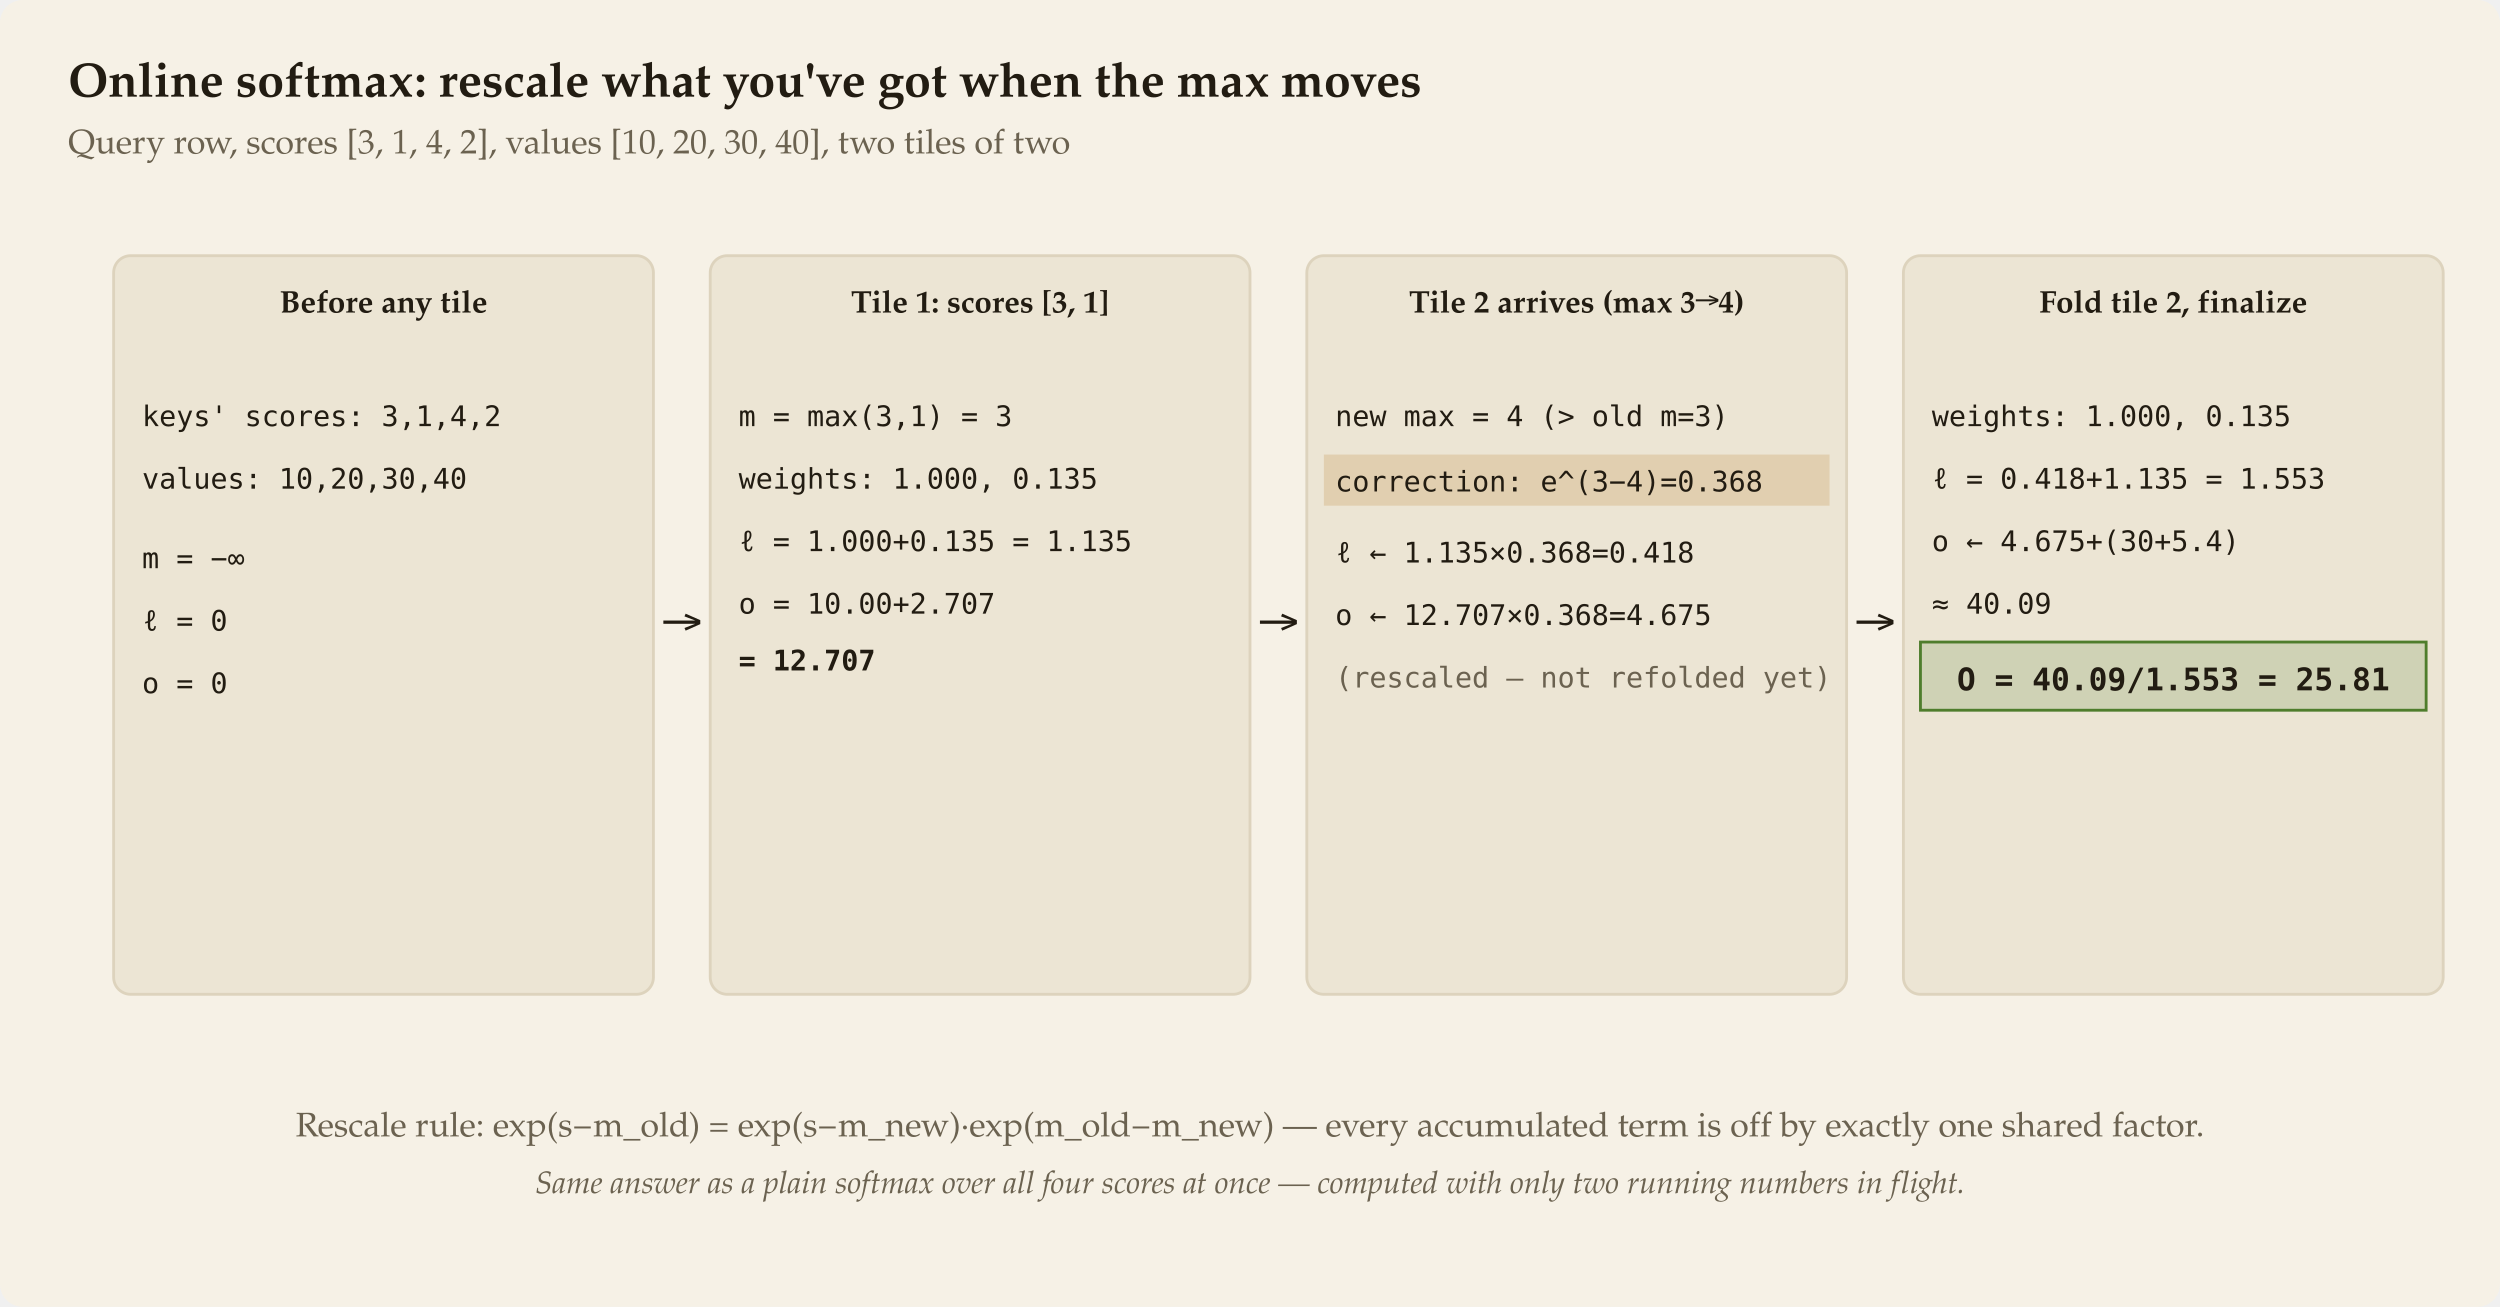
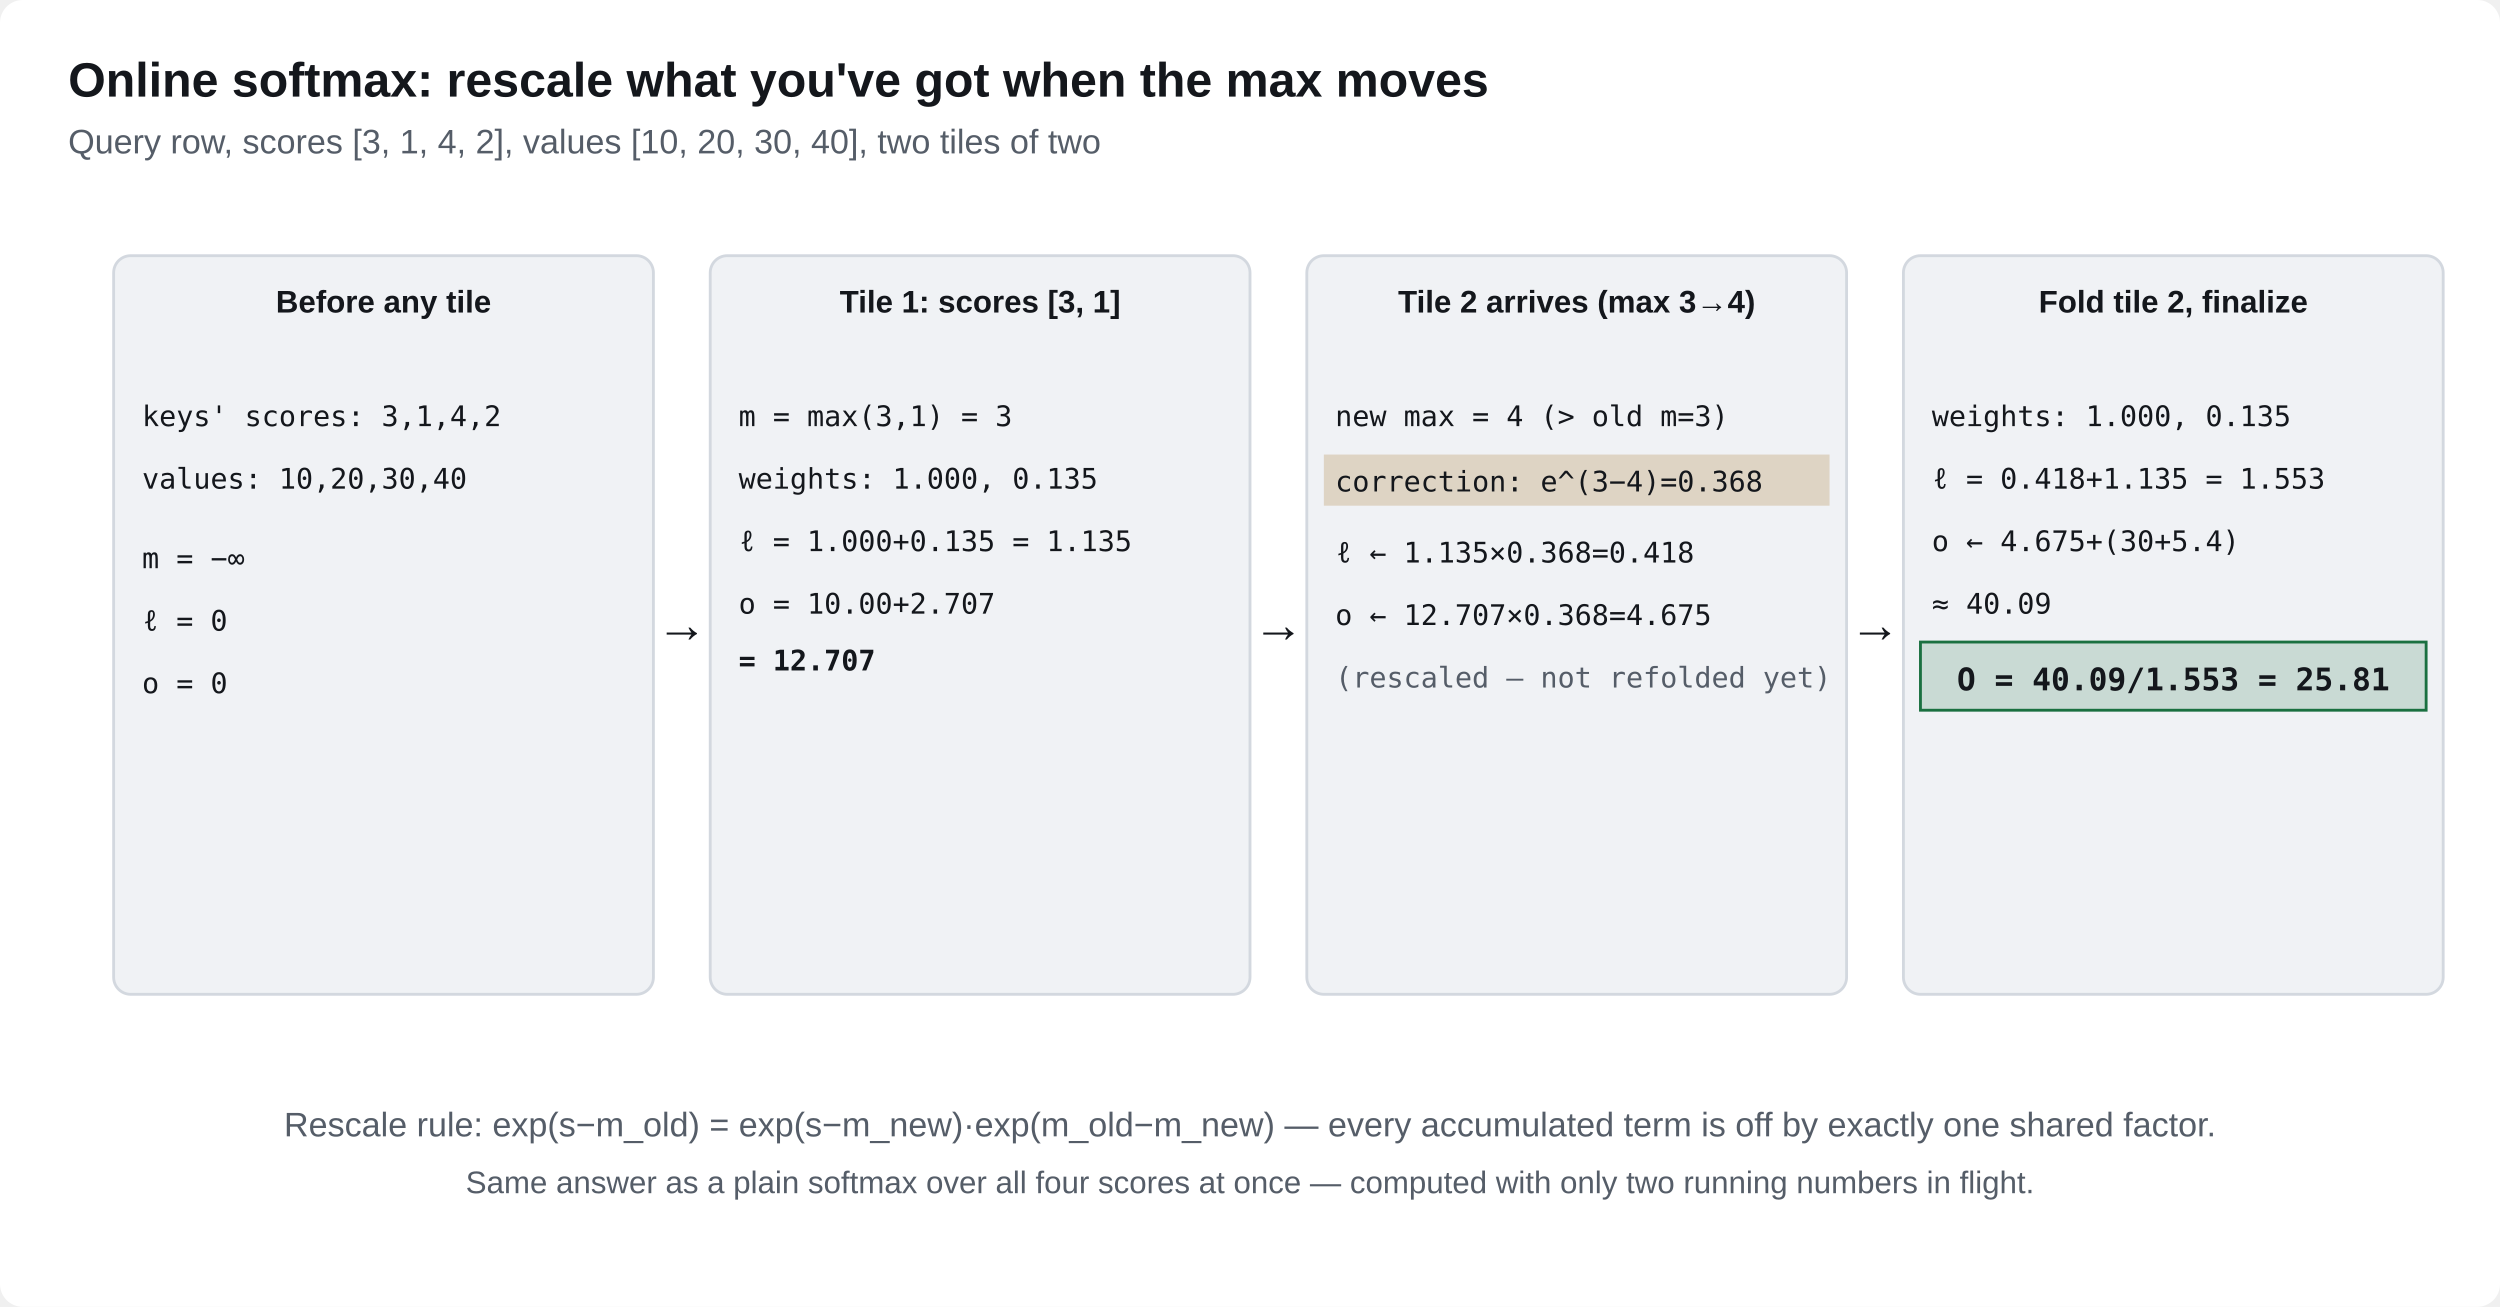
- <svg xmlns="http://www.w3.org/2000/svg" viewBox="0 0 880 460" width="880" height="460" font-family="Iowan Old Style, Palatino, Georgia, serif">
-   <rect width="880" height="460" rx="8" fill="#f6f1e6" />
-   <text x="24" y="34" font-size="17" font-weight="600" fill="#221c12">Online softmax: rescale what you've got when the max moves</text>
-   <text x="24" y="54" font-size="12" fill="#6b6250">Query row, scores [3, 1, 4, 2], values [10, 20, 30, 40], two tiles of two</text>
-   <rect x="40" y="90" width="190" height="260" rx="6" fill="#ece5d4" stroke="#ddd3bd" />
-   <text x="135" y="110" font-size="11" font-weight="600" text-anchor="middle" fill="#221c12">Before any tile</text>
-   <g font-family="SF Mono, Menlo, Consolas, monospace" font-size="10" fill="#221c12">
+ <svg xmlns="http://www.w3.org/2000/svg" viewBox="0 0 880 460" width="880" height="460" font-family="Atkinson Hyperlegible Next, system-ui, -apple-system, Segoe UI, Helvetica Neue, Arial, sans-serif">
+   <rect width="880" height="460" rx="8" fill="#ffffff" />
+   <text x="24" y="34" font-size="17" font-weight="600" fill="#14171c">Online softmax: rescale what you've got when the max moves</text>
+   <text x="24" y="54" font-size="12" fill="#555d68">Query row, scores [3, 1, 4, 2], values [10, 20, 30, 40], two tiles of two</text>
+   <rect x="40" y="90" width="190" height="260" rx="6" fill="#f0f2f5" stroke="#d3d8df" />
+   <text x="135" y="110" font-size="11" font-weight="600" text-anchor="middle" fill="#14171c">Before any tile</text>
+   <g font-family="JetBrains Mono, SF Mono, Menlo, Consolas, monospace" font-size="10" fill="#14171c">
    <text x="50" y="150">keys' scores: 3,1,4,2</text>
    <text x="50" y="172">values: 10,20,30,40</text>
    <text x="50" y="200">m = −∞</text>
    <text x="50" y="222">ℓ = 0</text>
    <text x="50" y="244">o = 0</text>
  </g>
-   <text x="240" y="226" font-size="18" text-anchor="middle" fill="#221c12">→</text>
-   <rect x="250" y="90" width="190" height="260" rx="6" fill="#ece5d4" stroke="#ddd3bd" />
-   <text x="345" y="110" font-size="11" font-weight="600" text-anchor="middle" fill="#221c12">Tile 1: scores [3, 1]</text>
-   <g font-family="SF Mono, Menlo, Consolas, monospace" font-size="10" fill="#221c12">
+   <text x="240" y="226" font-size="18" text-anchor="middle" fill="#14171c">→</text>
+   <rect x="250" y="90" width="190" height="260" rx="6" fill="#f0f2f5" stroke="#d3d8df" />
+   <text x="345" y="110" font-size="11" font-weight="600" text-anchor="middle" fill="#14171c">Tile 1: scores [3, 1]</text>
+   <g font-family="JetBrains Mono, SF Mono, Menlo, Consolas, monospace" font-size="10" fill="#14171c">
    <text x="260" y="150">m = max(3,1) = 3</text>
    <text x="260" y="172">weights: 1.000, 0.135</text>
    <text x="260" y="194">ℓ = 1.000+0.135 = 1.135</text>
    <text x="260" y="216">o = 10.00+2.707</text>
    <text x="260" y="236" font-weight="600">  = 12.707</text>
  </g>
-   <text x="450" y="226" font-size="18" text-anchor="middle" fill="#221c12">→</text>
-   <rect x="460" y="90" width="190" height="260" rx="6" fill="#ece5d4" stroke="#ddd3bd" />
-   <text x="555" y="110" font-size="11" font-weight="600" text-anchor="middle" fill="#221c12">Tile 2 arrives (max 3→4)</text>
-   <g font-family="SF Mono, Menlo, Consolas, monospace" font-size="10" fill="#221c12">
+   <text x="450" y="226" font-size="18" text-anchor="middle" fill="#14171c">→</text>
+   <rect x="460" y="90" width="190" height="260" rx="6" fill="#f0f2f5" stroke="#d3d8df" />
+   <text x="555" y="110" font-size="11" font-weight="600" text-anchor="middle" fill="#14171c">Tile 2 arrives (max 3→4)</text>
+   <g font-family="JetBrains Mono, SF Mono, Menlo, Consolas, monospace" font-size="10" fill="#14171c">
    <text x="470" y="150">new max = 4 (&gt; old m=3)</text>
  </g>
-   <rect x="466" y="160" width="178" height="18" fill="#b8791f" fill-opacity="0.2" />
-   <text x="470" y="173" font-family="SF Mono, Menlo, Consolas, monospace" font-size="10" fill="#221c12">correction: e^(3−4)=0.368</text>
-   <g font-family="SF Mono, Menlo, Consolas, monospace" font-size="10" fill="#221c12">
+   <rect x="466" y="160" width="178" height="18" fill="#9a5d00" fill-opacity="0.2" />
+   <text x="470" y="173" font-family="JetBrains Mono, SF Mono, Menlo, Consolas, monospace" font-size="10" fill="#14171c">correction: e^(3−4)=0.368</text>
+   <g font-family="JetBrains Mono, SF Mono, Menlo, Consolas, monospace" font-size="10" fill="#14171c">
    <text x="470" y="198">ℓ ← 1.135×0.368=0.418</text>
    <text x="470" y="220">o ← 12.707×0.368=4.675</text>
-     <text x="470" y="242" fill="#6b6250">(rescaled — not refolded yet)</text>
+     <text x="470" y="242" fill="#555d68">(rescaled — not refolded yet)</text>
  </g>
-   <text x="660" y="226" font-size="18" text-anchor="middle" fill="#221c12">→</text>
-   <rect x="670" y="90" width="190" height="260" rx="6" fill="#ece5d4" stroke="#ddd3bd" />
-   <text x="765" y="110" font-size="11" font-weight="600" text-anchor="middle" fill="#221c12">Fold tile 2, finalize</text>
-   <g font-family="SF Mono, Menlo, Consolas, monospace" font-size="10" fill="#221c12">
+   <text x="660" y="226" font-size="18" text-anchor="middle" fill="#14171c">→</text>
+   <rect x="670" y="90" width="190" height="260" rx="6" fill="#f0f2f5" stroke="#d3d8df" />
+   <text x="765" y="110" font-size="11" font-weight="600" text-anchor="middle" fill="#14171c">Fold tile 2, finalize</text>
+   <g font-family="JetBrains Mono, SF Mono, Menlo, Consolas, monospace" font-size="10" fill="#14171c">
    <text x="680" y="150">weights: 1.000, 0.135</text>
    <text x="680" y="172">ℓ = 0.418+1.135 = 1.553</text>
    <text x="680" y="194">o ← 4.675+(30+5.4)</text>
    <text x="680" y="216">  ≈ 40.09</text>
  </g>
-   <rect x="676" y="226" width="178" height="24" fill="#4f7d2c" fill-opacity="0.18" stroke="#4f7d2c" />
-   <text x="765" y="243" font-family="SF Mono, Menlo, Consolas, monospace" font-size="11" font-weight="600" text-anchor="middle" fill="#221c12">O = 40.09/1.553 = 25.81</text>
-   <text x="440" y="400" font-size="12" text-anchor="middle" fill="#6b6250">Rescale rule: exp(s−m_old) = exp(s−m_new)·exp(m_old−m_new) — every accumulated term is off by exactly one shared factor.</text>
-   <text x="440" y="420" font-size="11" font-style="italic" text-anchor="middle" fill="#6b6250">Same answer as a plain softmax over all four scores at once — computed with only two running numbers in flight.</text>
+   <rect x="676" y="226" width="178" height="24" fill="#1a7040" fill-opacity="0.18" stroke="#1a7040" />
+   <text x="765" y="243" font-family="JetBrains Mono, SF Mono, Menlo, Consolas, monospace" font-size="11" font-weight="600" text-anchor="middle" fill="#14171c">O = 40.09/1.553 = 25.81</text>
+   <text x="440" y="400" font-size="12" text-anchor="middle" fill="#555d68">Rescale rule: exp(s−m_old) = exp(s−m_new)·exp(m_old−m_new) — every accumulated term is off by exactly one shared factor.</text>
+   <text x="440" y="420" font-size="11" text-anchor="middle" fill="#555d68">Same answer as a plain softmax over all four scores at once — computed with only two running numbers in flight.</text>
</svg>
